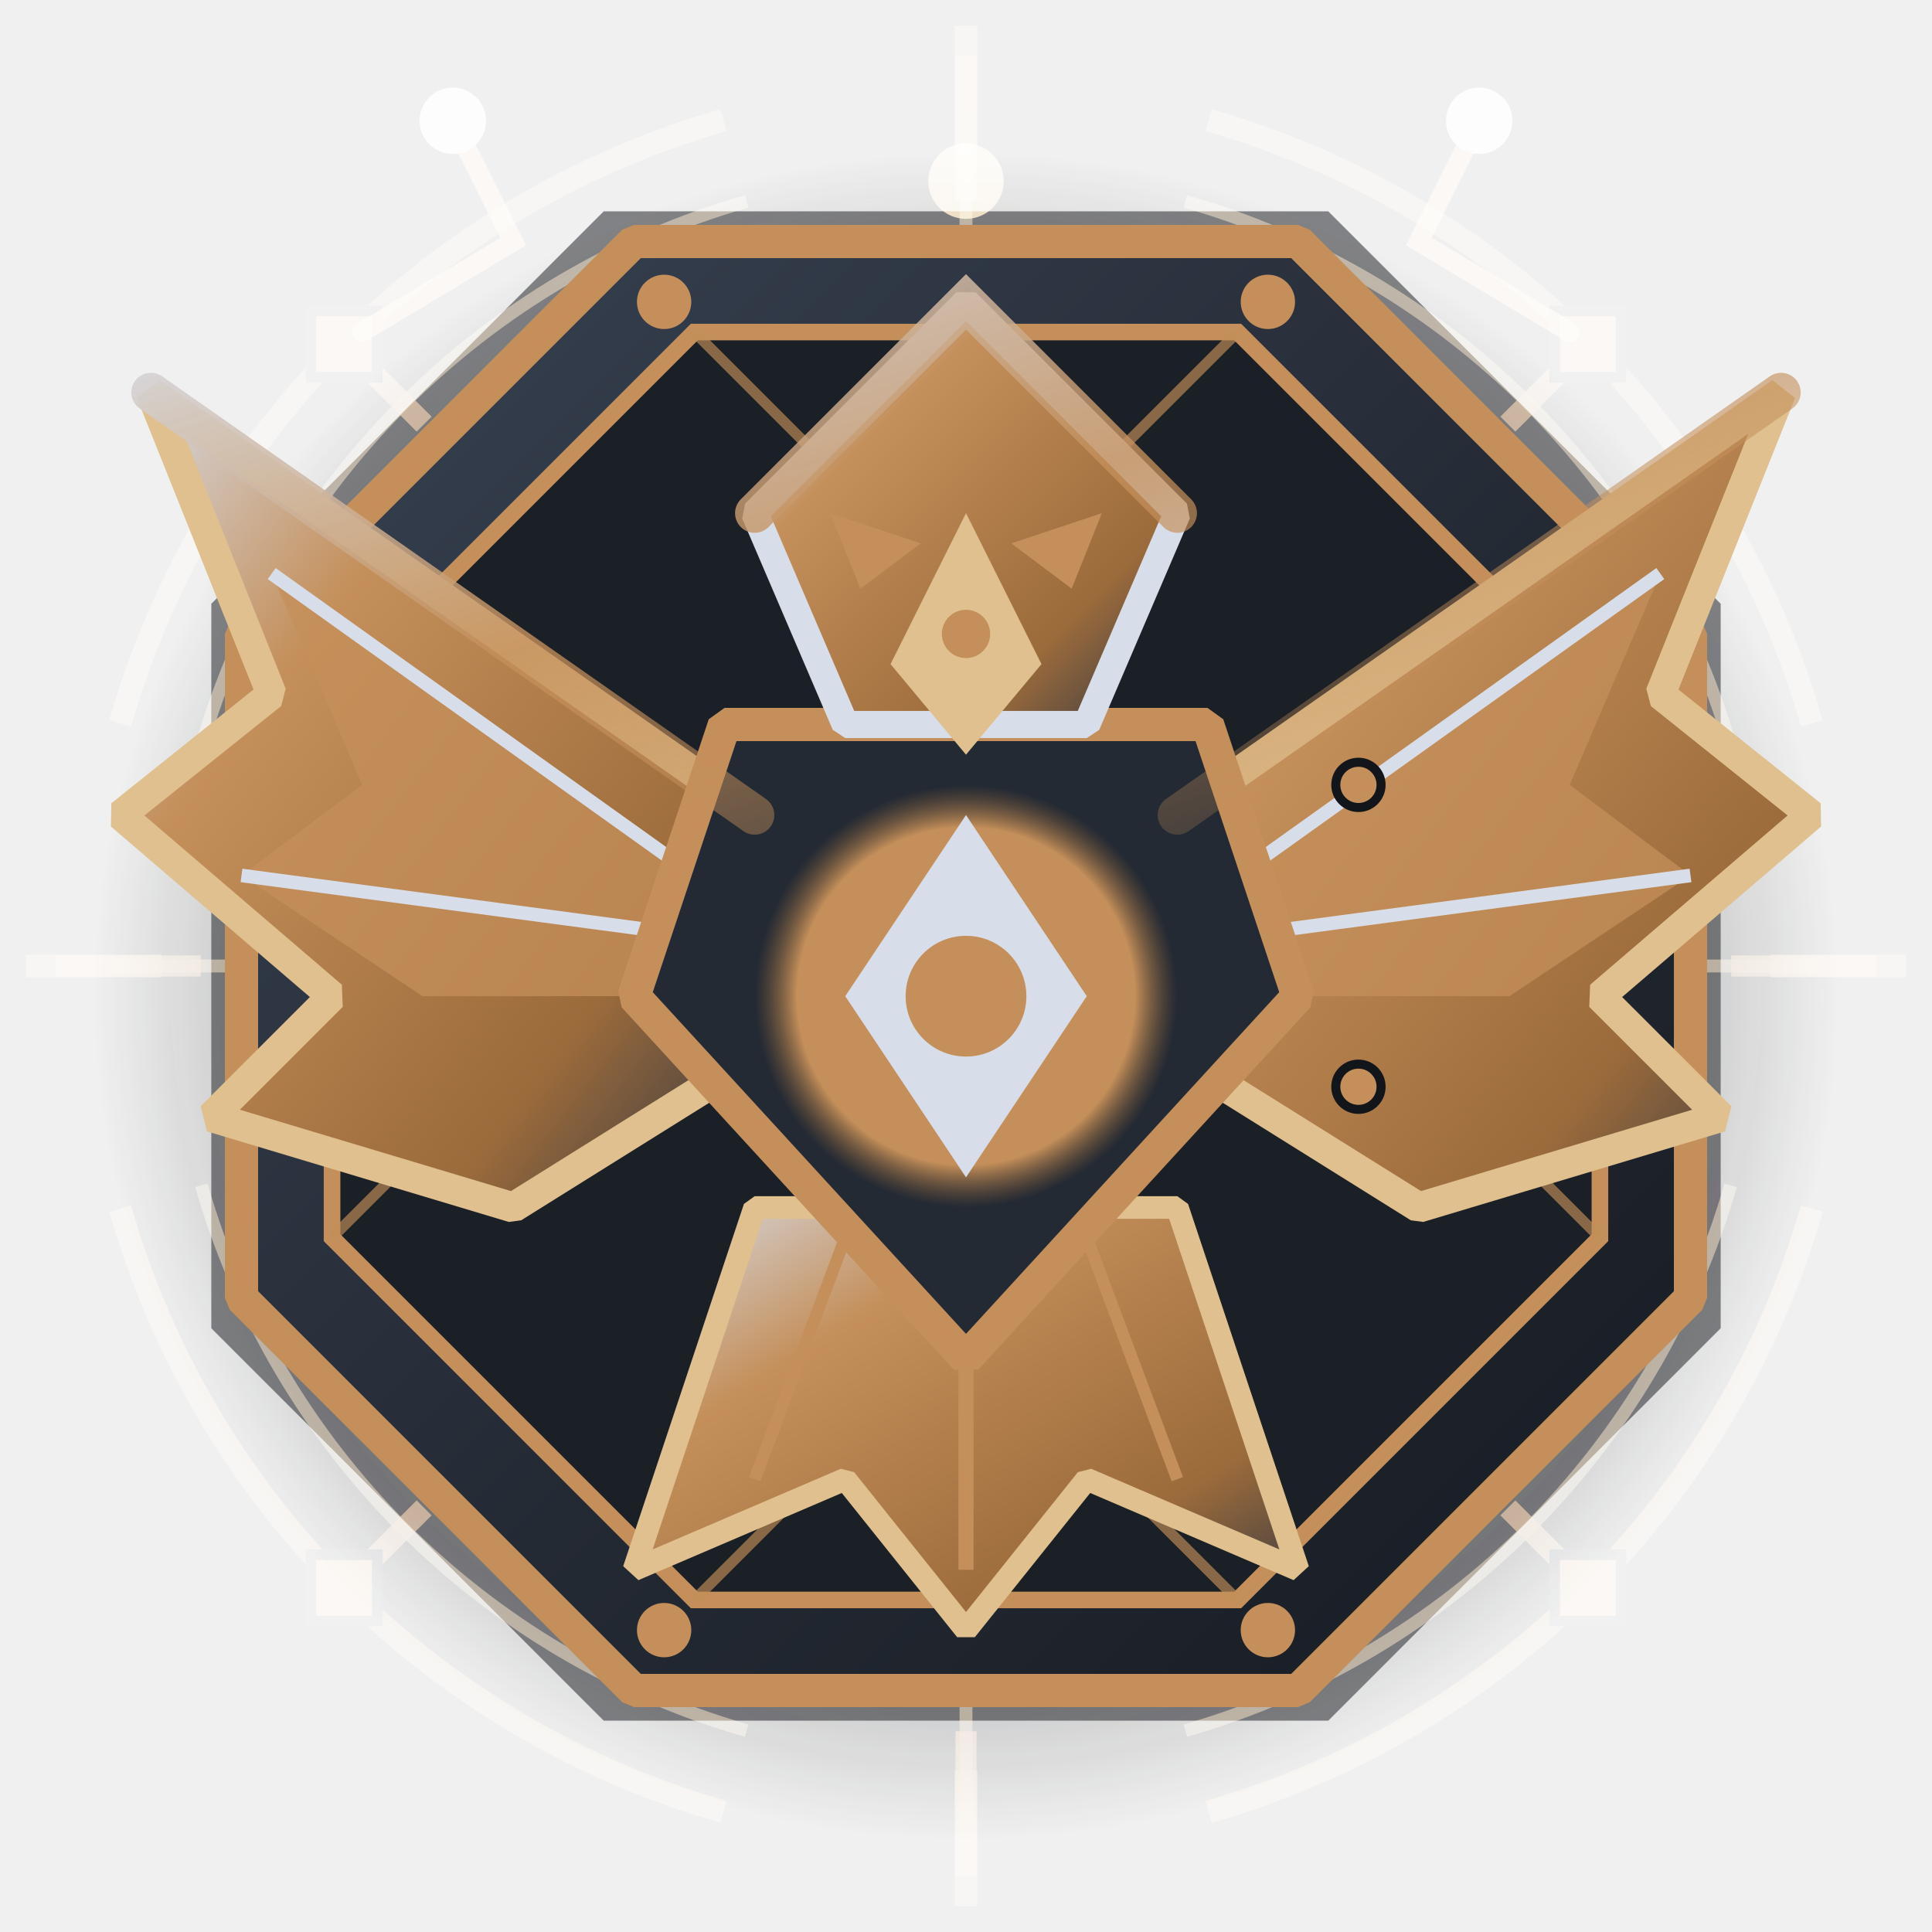
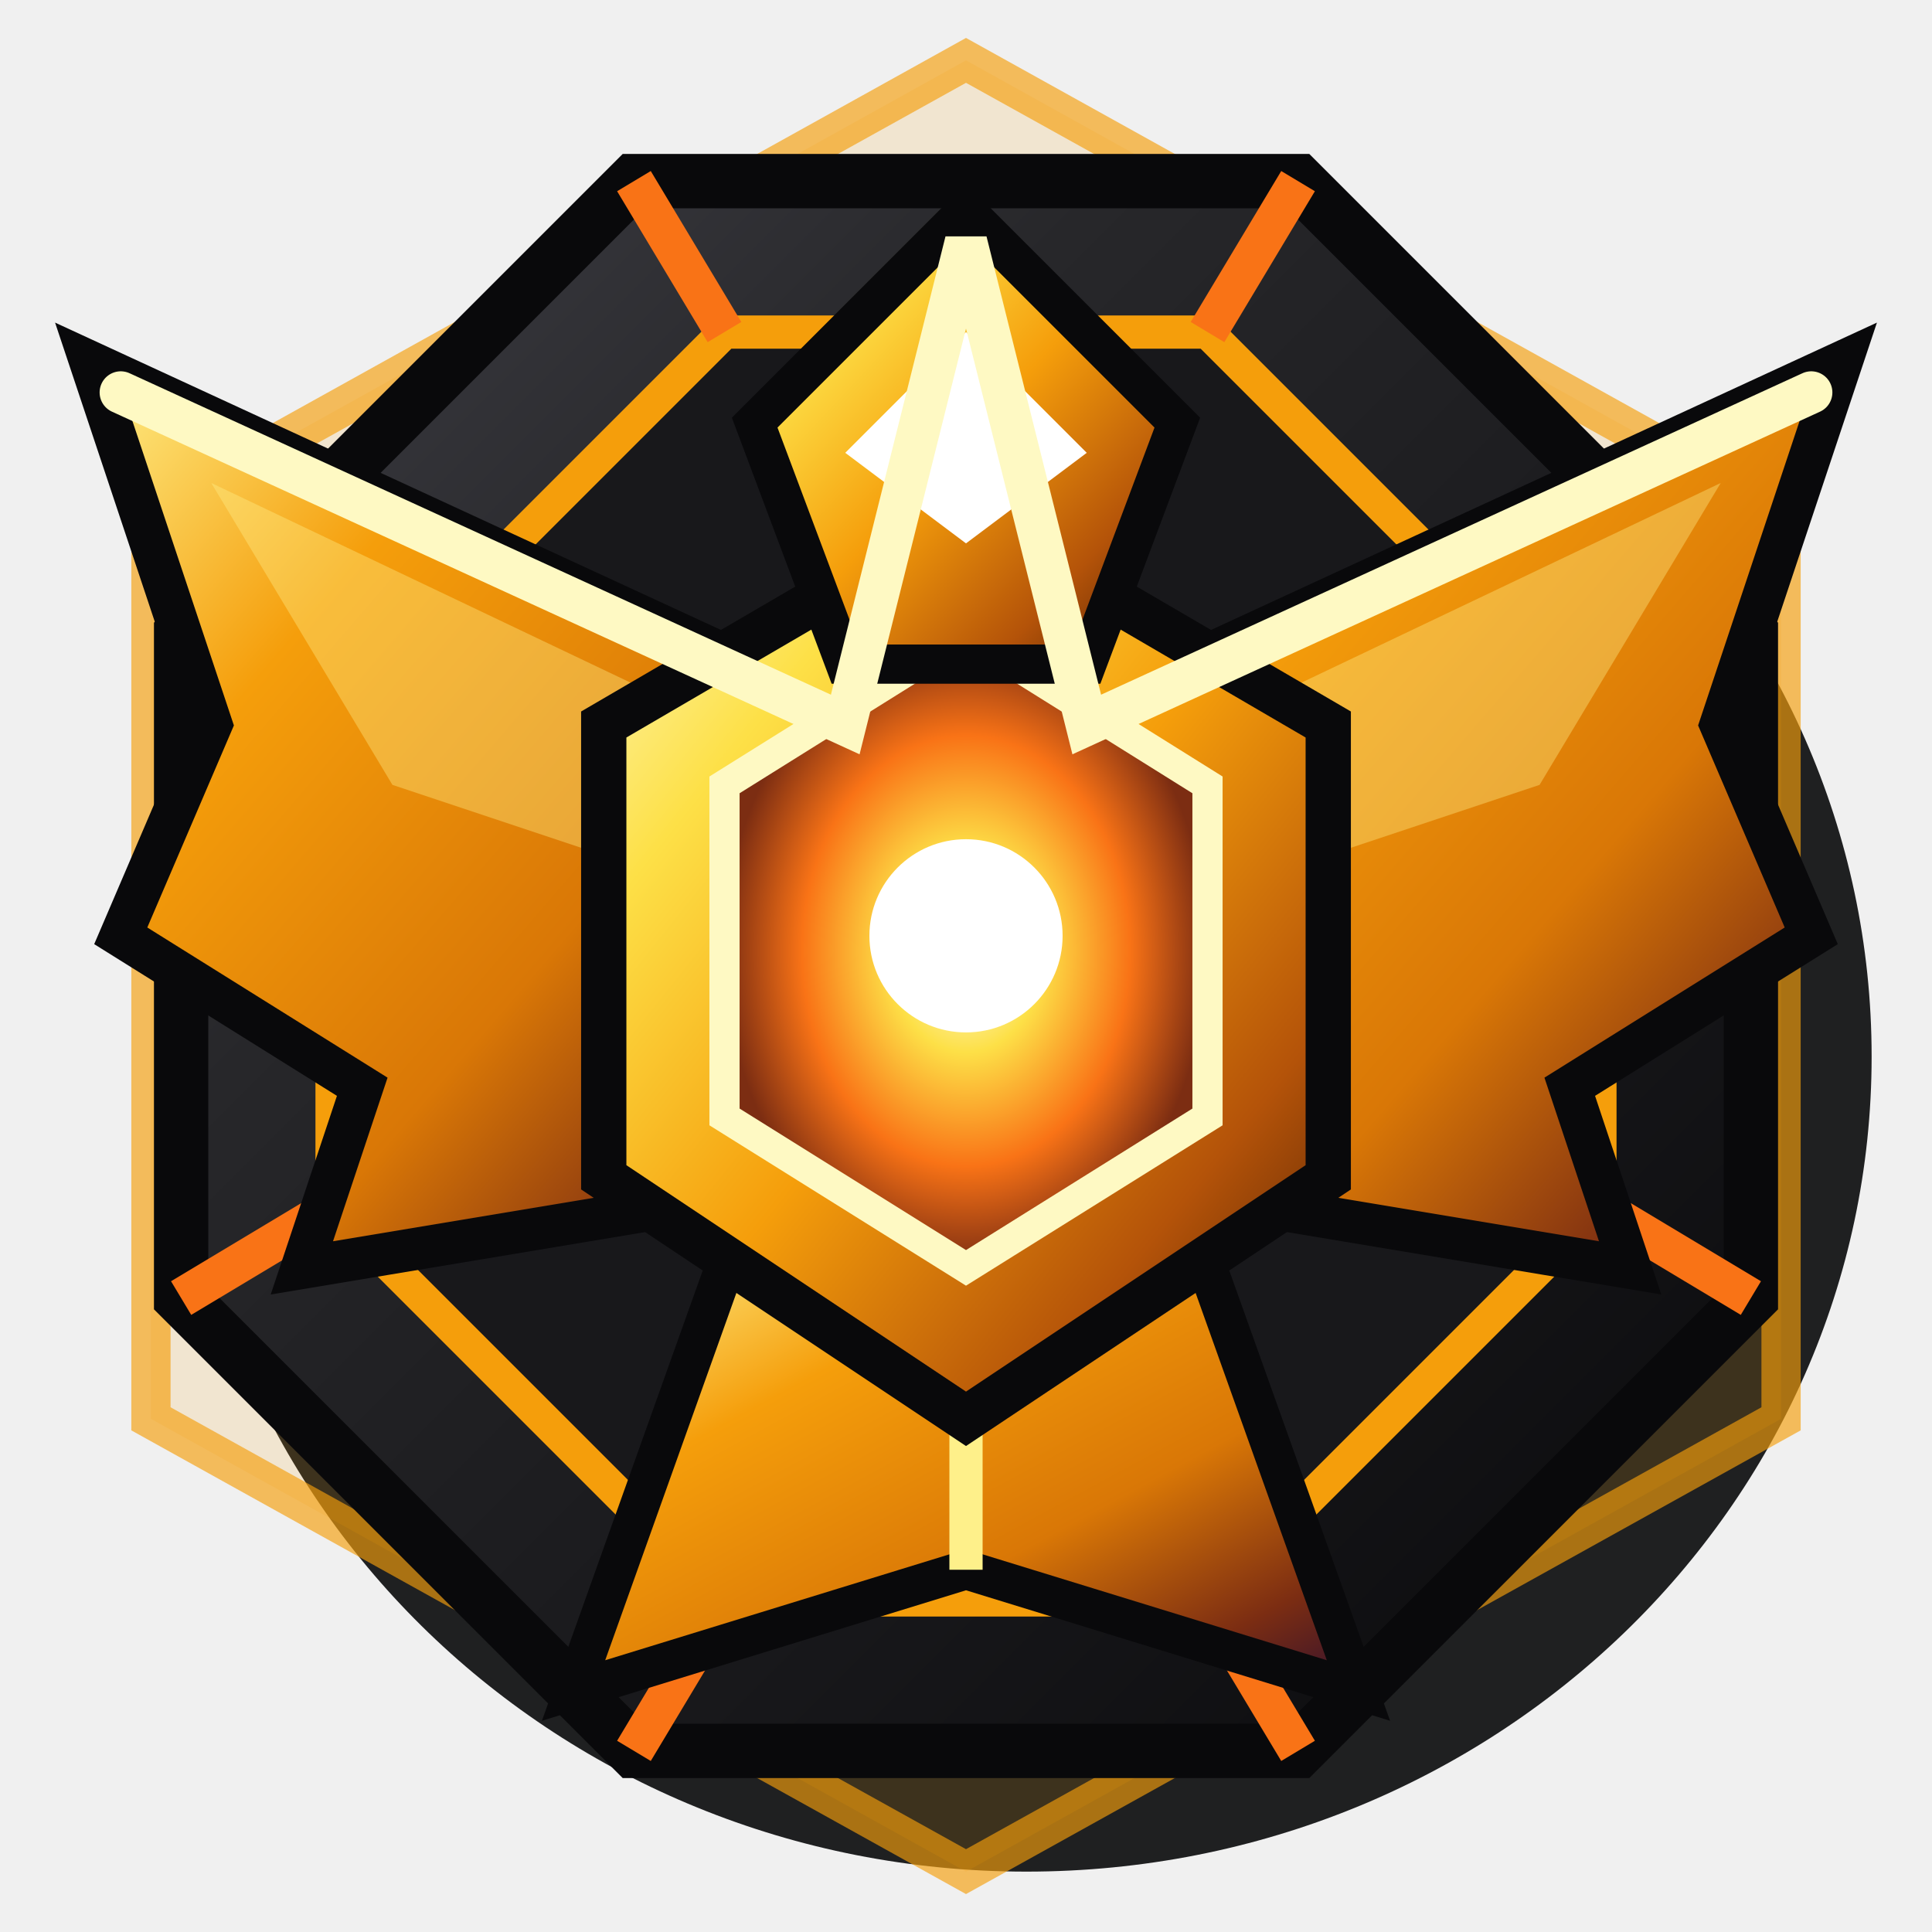
- <svg xmlns="http://www.w3.org/2000/svg" viewBox="0 0 128 128" fill="none" data-rig-id="base-eagle-rig" data-root-anchor="64,64" data-has-aura="true">
+ <svg xmlns="http://www.w3.org/2000/svg" viewBox="0 0 64 64" width="64" height="64">
  <defs>
-     <radialGradient id="be-shadow-grad" cx="50%" cy="50%" r="50%">
-       <stop offset="0%" stop-color="#12151a" stop-opacity="0.78" />
-       <stop offset="65%" stop-color="#171b22" stop-opacity="0.36" />
-       <stop offset="100%" stop-color="#171b22" stop-opacity="0" />
-     </radialGradient>
-     <radialGradient id="be-aura-field" cx="50%" cy="50%" r="50%">
-       <stop offset="0%" stop-color="#c48f5a" stop-opacity="0.32" />
-       <stop offset="55%" stop-color="#c48f5a" stop-opacity="0.16" />
-       <stop offset="100%" stop-color="#171b22" stop-opacity="0" />
-     </radialGradient>
-     <linearGradient id="be-pedestal-obsidian" x1="0%" y1="0%" x2="100%" y2="100%">
-       <stop offset="0%" stop-color="#384252" />
-       <stop offset="55%" stop-color="#242a34" />
-       <stop offset="100%" stop-color="#171b22" />
+     <linearGradient id="be-basalt" x1="0%" y1="0%" x2="100%" y2="100%">
+       <stop offset="0%" stop-color="#3f3f46" />
+       <stop offset="30%" stop-color="#27272a" />
+       <stop offset="65%" stop-color="#18181b" />
+       <stop offset="100%" stop-color="#09090b" />
    </linearGradient>
-     <linearGradient id="be-gold-wing" x1="0%" y1="0%" x2="100%" y2="100%">
-       <stop offset="0%" stop-color="#d8dee9" />
-       <stop offset="30%" stop-color="#c48f5a" />
-       <stop offset="75%" stop-color="#9c6b3b" />
-       <stop offset="100%" stop-color="#2d3542" />
+     <linearGradient id="be-gold" x1="0%" y1="0%" x2="100%" y2="100%">
+       <stop offset="0%" stop-color="#fef9c3" />
+       <stop offset="22%" stop-color="#fde047" />
+       <stop offset="50%" stop-color="#f59e0b" />
+       <stop offset="78%" stop-color="#b45309" />
+       <stop offset="100%" stop-color="#451a03" />
    </linearGradient>
-     <linearGradient id="be-rim-glow" x1="0%" y1="0%" x2="100%" y2="100%">
-       <stop offset="0%" stop-color="#d8dee9" stop-opacity="0.95" />
-       <stop offset="45%" stop-color="#c48f5a" stop-opacity="0.8" />
-       <stop offset="100%" stop-color="#c48f5a" stop-opacity="0" />
+     <linearGradient id="be-wing-temper" x1="0%" y1="0%" x2="100%" y2="100%">
+       <stop offset="0%" stop-color="#fef08a" />
+       <stop offset="28%" stop-color="#f59e0b" />
+       <stop offset="62%" stop-color="#d97706" />
+       <stop offset="85%" stop-color="#7c2d12" />
+       <stop offset="100%" stop-color="#31102f" />
    </linearGradient>
-     <radialGradient id="be-core-glow" cx="50%" cy="50%" r="50%">
-       <stop offset="0%" stop-color="#d8dee9" />
-       <stop offset="40%" stop-color="#c48f5a" />
-       <stop offset="80%" stop-color="#c48f5a" />
-       <stop offset="100%" stop-color="#8b6238" stop-opacity="0" />
+     <radialGradient id="be-magma-core" cx="50%" cy="50%" r="50%">
+       <stop offset="0%" stop-color="#ffffff" />
+       <stop offset="32%" stop-color="#fde047" />
+       <stop offset="68%" stop-color="#f97316" />
+       <stop offset="100%" stop-color="#7c2d12" />
    </radialGradient>
  </defs>
-   <g id="part-shadow-cast" data-pivot="64,66" data-parent="root" data-z-index="1" data-blend="multiply" style="mix-blend-mode: multiply">
-     <ellipse cx="64" cy="66" rx="58" ry="56" fill="url(#be-shadow-grad)" />
-     <polygon points="40,14 88,14 114,40 114,88 88,114 40,114 14,88 14,40" fill="#12151a" fill-opacity="0.5" />
+   <ellipse id="part-shadow-cast" cx="34" cy="35" rx="28" ry="27" fill="#030406" opacity="0.88" />
+   <polygon id="part-aura-ring-outer" points="32,2 59,17 59,47 32,62 5,47 5,17" fill="#f59e0b" fill-opacity="0.14" stroke="#f59e0b" stroke-width="1.3" stroke-opacity="0.65" />
+   <polygon id="part-aura-ring-inner" points="32,7 54,19 54,45 32,57 10,45 10,19" fill="none" stroke="#fde047" stroke-width="0.9" stroke-opacity="0.45" />
+   <g id="part-pedestal-base">
+     <polygon points="21,6 43,6 58,21 58,43 43,58 21,58 6,43 6,21" fill="url(#be-basalt)" stroke="#09090b" stroke-width="1.8" />
+     <polygon points="24,11 40,11 53,24 53,40 40,53 24,53 11,40 11,24" fill="#18181b" stroke="#f59e0b" stroke-width="1.1" />
+     <path d="M21,6 L24,11 M43,6 L40,11 M58,21 L53,24 M58,43 L53,40 M43,58 L40,53 M21,58 L24,53 M6,43 L11,40 M6,21 L11,24" stroke="#f97316" stroke-width="1.3" />
  </g>
-   <g id="part-aura-ring-outer" data-pivot="64,64" data-parent="root" data-z-index="4" data-blend="screen" data-motion="spin-cw" style="mix-blend-mode: screen">
-     <circle cx="64" cy="64" r="62" fill="url(#be-aura-field)" />
-     <path fill="none" stroke="#c48f5a" stroke-width="1.5" stroke-opacity="0.72" d="M120.04,80.07 A58.3,58.3 0 0,1 80.07,120.04 M47.93,120.04 A58.3,58.3 0 0,1 7.96,80.07 M7.96,47.93 A58.3,58.3 0 0,1 47.93,7.96 M80.07,7.96 A58.3,58.3 0 0,1 120.04,47.93 M64,1.7 L64,10.7 M64,117.3 L64,126.3 M1.7,64 L10.7,64 M117.3,64 L126.3,64" stroke-linejoin="bevel" />
-     <path fill="none" stroke="#dfc08e" stroke-width="0.85" stroke-opacity="0.58" d="M114.66,78.53 A52.7,52.7 0 0,1 78.53,114.66 M49.47,114.66 A52.7,52.7 0 0,1 13.34,78.53 M13.34,49.47 A52.7,52.7 0 0,1 49.47,13.34 M78.53,13.34 A52.7,52.7 0 0,1 114.66,49.47 M64,7.3 L64,16.3 M64,111.7 L64,120.7 M7.3,64 L16.3,64 M111.7,64 L120.7,64" stroke-linejoin="bevel" />
-     <line x1="114.7" y1="64" x2="124.3" y2="64" stroke="#c48f5a" stroke-width="1.4" stroke-opacity="0.8" />
-     <line x1="99.9" y1="99.9" x2="106.6" y2="106.6" stroke="#c48f5a" stroke-width="1.4" stroke-opacity="0.8" />
-     <line x1="64" y1="114.7" x2="64" y2="124.3" stroke="#c48f5a" stroke-width="1.4" stroke-opacity="0.8" />
-     <line x1="28.1" y1="99.9" x2="21.4" y2="106.6" stroke="#c48f5a" stroke-width="1.4" stroke-opacity="0.8" />
-     <line x1="13.3" y1="64" x2="3.7" y2="64" stroke="#c48f5a" stroke-width="1.4" stroke-opacity="0.8" />
-     <line x1="28.1" y1="28.1" x2="21.4" y2="21.4" stroke="#c48f5a" stroke-width="1.4" stroke-opacity="0.8" />
-     <line x1="64" y1="13.3" x2="64" y2="3.7" stroke="#c48f5a" stroke-width="1.4" stroke-opacity="0.8" />
-     <line x1="99.9" y1="28.1" x2="106.6" y2="21.4" stroke="#c48f5a" stroke-width="1.4" stroke-opacity="0.8" />
-     <rect x="103" y="103" width="4.4" height="4.4" fill="#c48f5a" stroke="#12151a" stroke-width="0.7" />
-     <rect x="20.6" y="103" width="4.4" height="4.4" fill="#c48f5a" stroke="#12151a" stroke-width="0.7" />
-     <rect x="20.6" y="20.6" width="4.4" height="4.4" fill="#c48f5a" stroke="#12151a" stroke-width="0.7" />
-     <rect x="103" y="20.6" width="4.4" height="4.4" fill="#c48f5a" stroke="#12151a" stroke-width="0.7" />
+   <g id="part-tail-plume">
+     <polygon points="24,42 40,42 45,56 32,52 19,56" fill="url(#be-wing-temper)" stroke="#09090b" stroke-width="1.3" />
+     <line x1="32" y1="42" x2="32" y2="52" stroke="#fef08a" stroke-width="1.1" />
  </g>
-   <g id="part-aura-ring-inner" data-pivot="64,64" data-parent="root" data-z-index="5" data-blend="screen" data-motion="spin-ccw" style="mix-blend-mode: screen">
-     <path fill="none" stroke="#c48f5a" stroke-width="1.1" stroke-opacity="0.68" d="M106.87,76.29 A44.6,44.6 0 0,1 76.29,106.87 M51.71,106.87 A44.6,44.6 0 0,1 21.13,76.29 M21.13,51.71 A44.6,44.6 0 0,1 51.71,21.13 M76.29,21.13 A44.6,44.6 0 0,1 106.87,51.71 M64,15.4 L64,24.4 M64,103.6 L64,112.6 M15.4,64 L24.4,64 M103.6,64 L112.6,64" stroke-linejoin="bevel" />
-     <circle cx="108.6" cy="64" r="2.0" fill="#c48f5a" stroke="#12151a" stroke-width="0.65" />
-     <circle cx="86.3" cy="102.6" r="2.0" fill="#c48f5a" stroke="#12151a" stroke-width="0.65" />
-     <circle cx="41.7" cy="102.6" r="2.0" fill="#c48f5a" stroke="#12151a" stroke-width="0.65" />
-     <circle cx="19.4" cy="64" r="2.0" fill="#c48f5a" stroke="#12151a" stroke-width="0.65" />
-     <circle cx="41.7" cy="25.4" r="2.0" fill="#c48f5a" stroke="#12151a" stroke-width="0.65" />
-     <circle cx="86.3" cy="25.4" r="2.0" fill="#c48f5a" stroke="#12151a" stroke-width="0.65" />
+   <g id="part-wing-R">
+     <polygon points="35,24 61,12 57,24 60,31 52,36 54,42 36,39" fill="url(#be-wing-temper)" stroke="#09090b" stroke-width="1.4" />
+     <polygon points="36,26 57,16 51,26 36,31" fill="#fef08a" opacity="0.38" />
  </g>
-   <g id="part-pedestal-base" data-pivot="64,64" data-parent="root" data-z-index="15" data-blend="normal">
-     <polygon points="42,16 86,16 112,42 112,86 86,112 42,112 16,86 16,42" fill="url(#be-pedestal-obsidian)" stroke="#c48f5a" stroke-width="2.2" stroke-linejoin="bevel" />
-     <polygon points="46,22 82,22 106,46 106,82 82,106 46,106 22,82 22,46" fill="#1b1f26" stroke="#c48f5a" stroke-width="1.1" />
-     <path d="M46 22 L64 40 L82 22 M22 46 L40 64 L22 82 M106 46 L88 64 L106 82 M46 106 L64 88 L82 106" stroke="#c48f5a" stroke-width="0.7" stroke-opacity="0.65" />
-     <circle cx="44" cy="20" r="1.8" fill="#c48f5a" />
-     <circle cx="84" cy="20" r="1.8" fill="#c48f5a" />
-     <circle cx="44" cy="108" r="1.8" fill="#c48f5a" />
-     <circle cx="84" cy="108" r="1.8" fill="#c48f5a" />
+   <g id="part-wing-L">
+     <polygon points="29,24 3,12 7,24 4,31 12,36 10,42 28,39" fill="url(#be-wing-temper)" stroke="#09090b" stroke-width="1.4" />
+     <polygon points="28,26 7,16 13,26 28,31" fill="#fef08a" opacity="0.38" />
  </g>
-   <g id="part-tail-plume" data-pivot="64,82" data-parent="part-pedestal-base" data-z-index="22" data-blend="normal" data-motion="pulse-scale">
-     <circle cx="64" cy="82" r="4.0" fill="#12151a" stroke="#c48f5a" stroke-width="1.1" />
-     <polygon points="50,80 78,80 86,104 72,98 64,108 56,98 42,104" fill="url(#be-gold-wing)" stroke="#dfc08e" stroke-width="1.5" stroke-linejoin="bevel" />
-     <line x1="64" y1="80" x2="64" y2="104" stroke="#c48f5a" stroke-width="1.0" />
-     <line x1="56" y1="82" x2="50" y2="98" stroke="#c48f5a" stroke-width="0.8" />
-     <line x1="72" y1="82" x2="78" y2="98" stroke="#c48f5a" stroke-width="0.8" />
-     <circle cx="64" cy="82" r="1.6" fill="#c48f5a" />
+   <g id="part-core-shield">
+     <polygon points="32,17 44,24 44,39 32,47 20,39 20,24" fill="url(#be-gold)" stroke="#09090b" stroke-width="1.5" />
+     <polygon points="32,21 40,26 40,37 32,42 24,37 24,26" fill="url(#be-magma-core)" stroke="#fef9c3" stroke-width="1" />
  </g>
-   <g id="part-wing-R" data-pivot="78,62" data-parent="part-pedestal-base" data-z-index="30" data-blend="normal" data-motion="rotate-sym-right">
-     <circle cx="78" cy="62" r="6" fill="#1b1f26" stroke="#c48f5a" stroke-width="1.6" />
-     <polygon points="78,54 118,26 110,46 120,54 106,66 114,74 94,80 78,70" fill="url(#be-gold-wing)" stroke="#dfc08e" stroke-width="2.0" stroke-linejoin="bevel" />
-     <polygon points="82,58 110,38 104,52 112,58 100,66 82,66" fill="#c48f5a" fill-opacity="0.75" />
-     <line x1="82" y1="58" x2="110" y2="38" stroke="#d8dee9" stroke-width="0.9" />
-     <line x1="82" y1="62" x2="112" y2="58" stroke="#d8dee9" stroke-width="0.9" />
-     <circle cx="78" cy="62" r="2.5" fill="#d8dee9" />
-     <circle cx="66" cy="52" r="1.5" fill="#c48f5a" stroke="#12151a" stroke-width="0.6" />
-     <circle cx="90" cy="52" r="1.5" fill="#c48f5a" stroke="#12151a" stroke-width="0.6" />
-     <circle cx="66" cy="72" r="1.5" fill="#c48f5a" stroke="#12151a" stroke-width="0.6" />
-     <circle cx="90" cy="72" r="1.5" fill="#c48f5a" stroke="#12151a" stroke-width="0.6" />
+   <g id="part-eagle-head">
+     <polygon points="32,7 39,14 36,22 28,22 25,14" fill="url(#be-gold)" stroke="#09090b" stroke-width="1.3" />
+     <polygon points="32,11 36,15 32,18 28,15" fill="#ffffff" />
  </g>
-   <g id="part-wing-L" data-pivot="50,62" data-parent="part-pedestal-base" data-z-index="30" data-blend="normal" data-motion="rotate-sym-left">
-     <circle cx="50" cy="62" r="6" fill="#1b1f26" stroke="#c48f5a" stroke-width="1.6" />
-     <polygon points="50,54 10,26 18,46 8,54 22,66 14,74 34,80 50,70" fill="url(#be-gold-wing)" stroke="#dfc08e" stroke-width="2.0" stroke-linejoin="bevel" />
-     <polygon points="46,58 18,38 24,52 16,58 28,66 46,66" fill="#c48f5a" fill-opacity="0.75" />
-     <line x1="46" y1="58" x2="18" y2="38" stroke="#d8dee9" stroke-width="0.9" />
-     <line x1="46" y1="62" x2="16" y2="58" stroke="#d8dee9" stroke-width="0.9" />
-     <circle cx="50" cy="62" r="2.5" fill="#d8dee9" />
-   </g>
-   <g id="part-core-shield" data-pivot="64,66" data-parent="part-pedestal-base" data-z-index="35" data-blend="normal">
-     <polygon points="48,48 80,48 86,66 64,90 42,66" fill="#242a34" stroke="#c48f5a" stroke-width="2.2" stroke-linejoin="bevel" />
-     <circle cx="64" cy="66" r="14" fill="url(#be-core-glow)" />
-     <polygon points="64,54 72,66 64,78 56,66" fill="#d8dee9" />
-     <circle cx="64" cy="66" r="4" fill="#c48f5a" />
-   </g>
-   <g id="part-eagle-head" data-pivot="64,42" data-parent="part-core-shield" data-z-index="40" data-blend="normal" data-motion="aim-look">
-     <circle cx="64" cy="42" r="4.0" fill="#12151a" stroke="#c48f5a" stroke-width="1.1" />
-     <polygon points="64,20 78,34 72,48 56,48 50,34" fill="url(#be-gold-wing)" stroke="#d8dee9" stroke-width="1.8" stroke-linejoin="bevel" />
-     <polygon points="64,34 69,44 64,50 59,44" fill="#dfc08e" />
-     <polygon points="55,34 61,36 57,39" fill="#c48f5a" />
-     <polygon points="73,34 67,36 71,39" fill="#c48f5a" />
-     <circle cx="64" cy="42" r="1.6" fill="#c48f5a" />
-   </g>
-   <g id="part-light-rim-wings" data-pivot="64,64" data-parent="part-core-shield" data-z-index="45" data-blend="plus-lighter" style="mix-blend-mode: plus-lighter">
-     <path d="M10 26 L50 54 M118 26 L78 54 M50 34 L64 20 L78 34" stroke="url(#be-rim-glow)" stroke-width="2.6" stroke-linecap="round" />
-   </g>
-   <g id="part-aura-corona-top" data-pivot="64,64" data-parent="root" data-z-index="65" data-blend="screen" data-motion="pulse-breathe" style="mix-blend-mode: screen">
-     <path d="M24 22 L34 16 L30 8 M104 22 L94 16 L98 8" stroke="#c48f5a" stroke-width="1.3" stroke-linecap="round" />
-     <circle cx="30" cy="8" r="2.2" fill="#d8dee9" />
-     <circle cx="98" cy="8" r="2.2" fill="#d8dee9" />
-     <circle cx="64" cy="12" r="2.5" fill="#dfc08e" />
-   </g>
+   <path id="part-light-rim-wings" d="M4,13 L28,24 L32,8 L36,24 L60,13" fill="none" stroke="#fef9c3" stroke-width="1.4" stroke-linecap="round" />
+   <circle id="part-aura-corona-top" cx="32" cy="31" r="3.2" fill="#ffffff" />
</svg>
